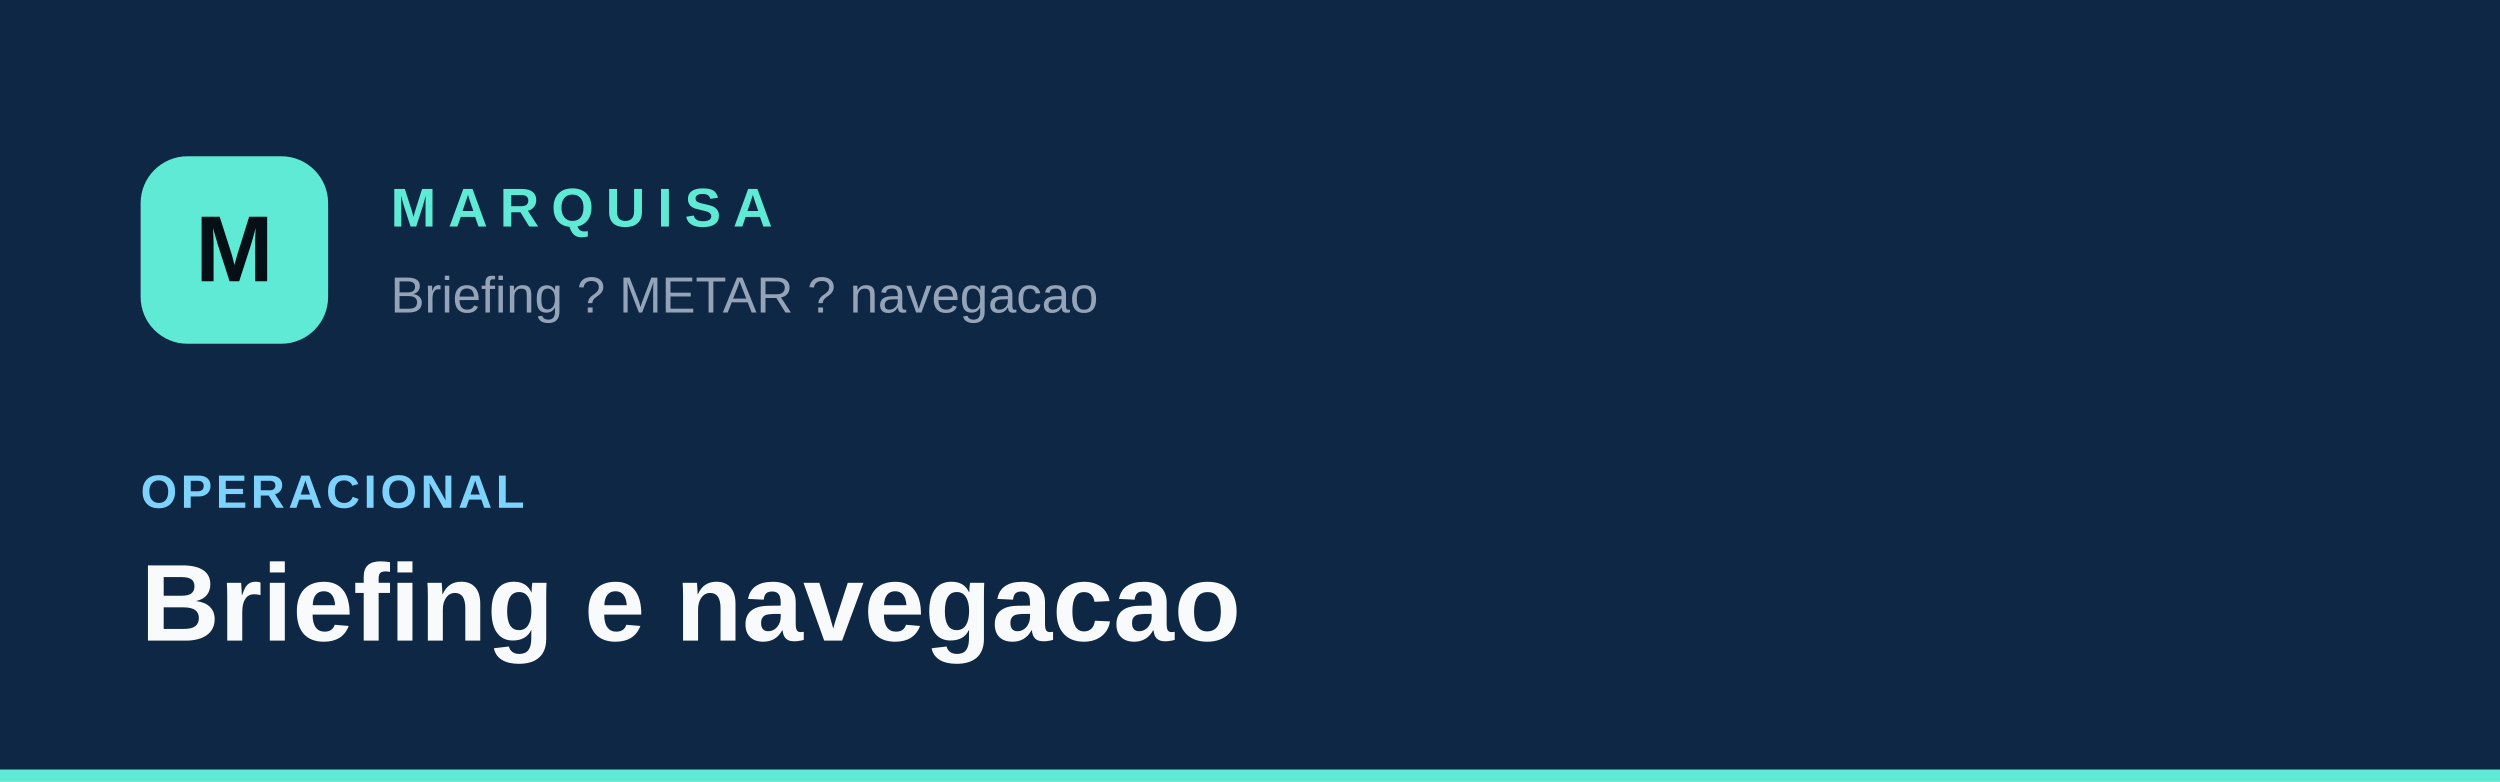
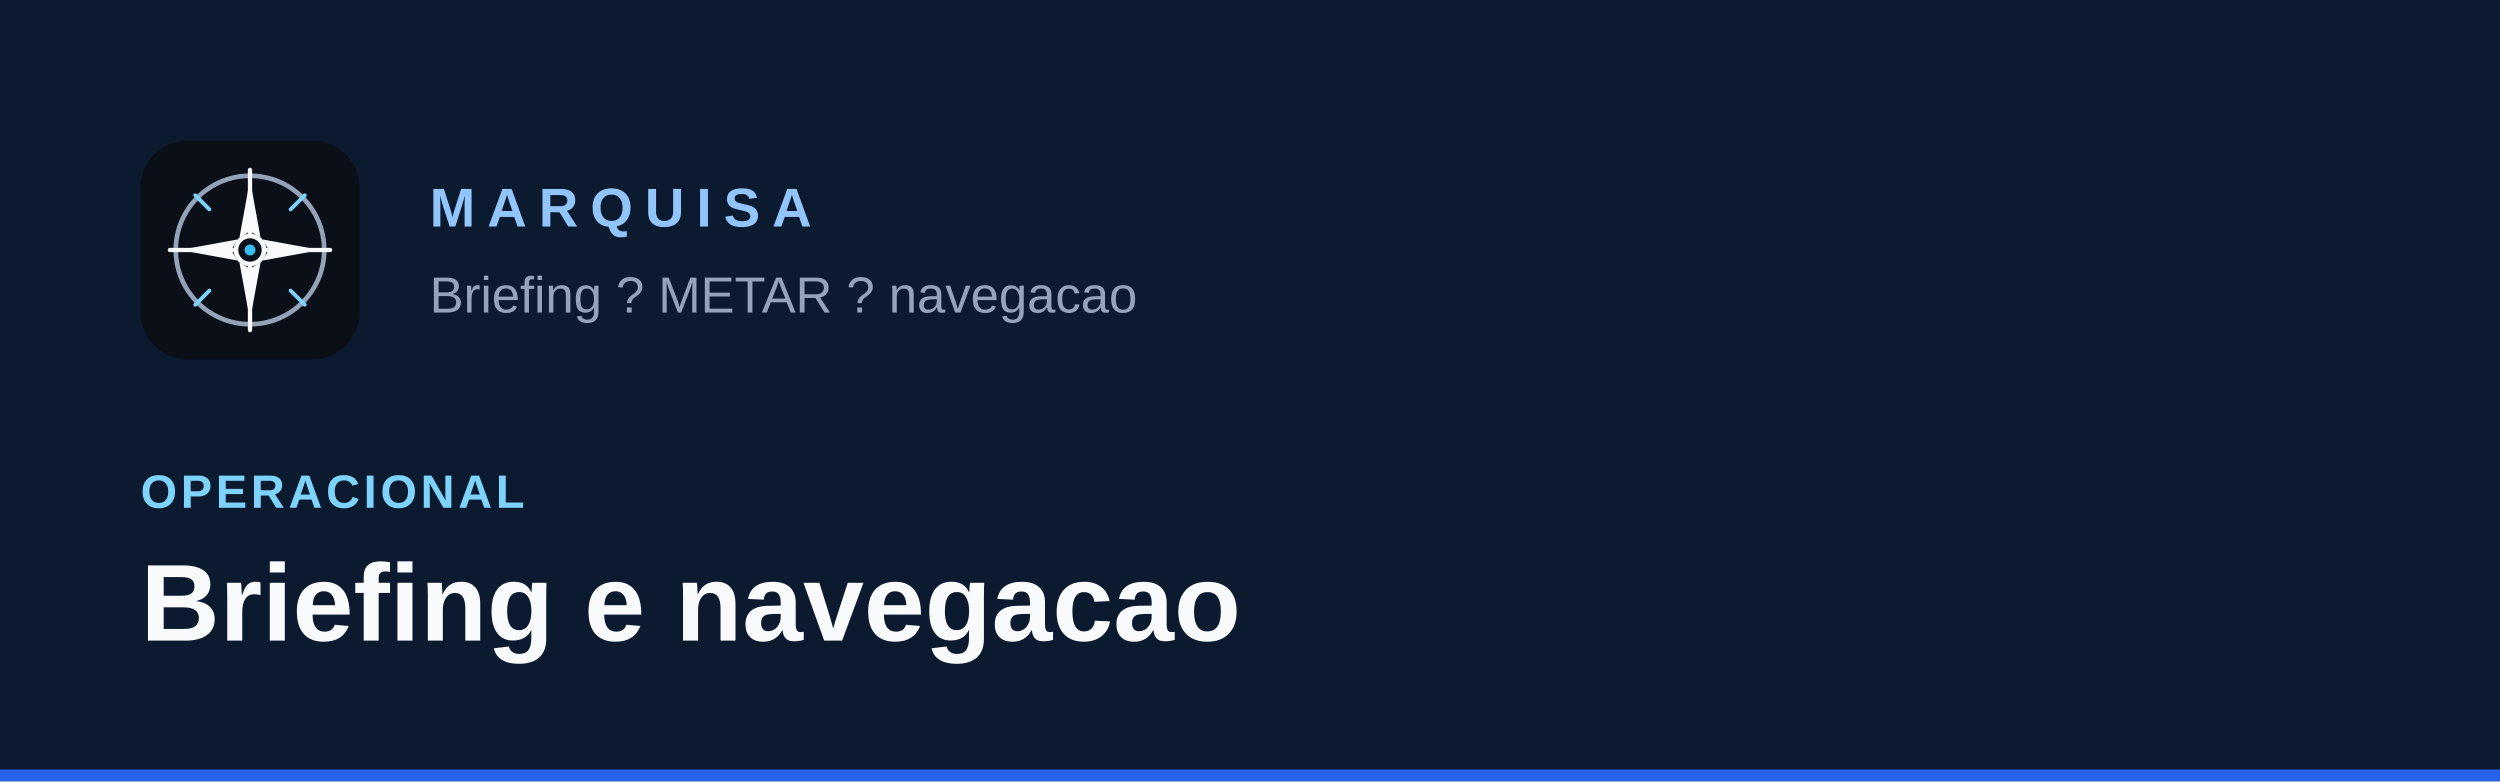
<svg xmlns="http://www.w3.org/2000/svg" viewBox="0 0 640 200" role="img" aria-label="Marquisa">
-   <rect width="640" height="200" fill="#0d2744" />
-   <rect x="0" y="197" width="640" height="3" fill="#5eead4" />
-   <rect x="36" y="40" width="48" height="48" rx="12" fill="#5eead4" />
-   <text x="60" y="72" text-anchor="middle" fill="#041016" font-family="Arial,Helvetica,sans-serif" font-size="24" font-weight="700">M</text>
-   <text x="100" y="58" fill="#5eead4" font-family="Arial,Helvetica,sans-serif" font-size="14" letter-spacing="0.22em" font-weight="700">MARQUISA</text>
-   <text x="100" y="80" fill="#94a3b8" font-family="Arial,Helvetica,sans-serif" font-size="13">Briefing ? METAR ? navegacao</text>
+   <rect width="640" height="200" fill="#0b1a2e" />
+   <rect x="0" y="197" width="640" height="3" fill="#2563eb" />
+   <g transform="translate(36 36)">
+     <rect width="56" height="56" rx="12" fill="#0a0f18" />
+     <circle cx="28" cy="28" r="19" fill="none" stroke="#94a3b8" stroke-width="1.2" />
+     <path d="M28 7.5V48.5M7.5 28H48.5" stroke="#f8fafc" stroke-width="1.1" stroke-linecap="round" />
+     <path d="M14 14l3.6 3.6M42 14l-3.6 3.6M14 42l3.6-3.6M42 42l-3.6-3.6" stroke="#7dd3fc" stroke-width="1" stroke-linecap="round" />
+     <path fill="#f8fafc" d="M28 10 30.7 24.8 28 23.2 25.3 24.8Z" />
+     <path fill="#f8fafc" d="M46 28 31.2 30.7 32.8 28 31.2 25.3Z" />
+     <path fill="#f8fafc" d="M28 46 25.3 31.2 28 32.8 30.7 31.2Z" />
+     <path fill="#f8fafc" d="M10 28 24.8 25.3 23.2 28 24.8 30.7Z" />
+     <circle cx="28" cy="28" r="3.6" fill="#0a0f18" stroke="#f8fafc" stroke-width="1.2" />
+     <circle cx="28" cy="28" r="1.4" fill="#38bdf8" />
+   </g>
+   <text x="110" y="58" fill="#93c5fd" font-family="Arial,Helvetica,sans-serif" font-size="14" letter-spacing="0.22em" font-weight="700">MARQUISA</text>
+   <text x="110" y="80" fill="#94a3b8" font-family="Arial,Helvetica,sans-serif" font-size="13">Briefing ? METAR ? navegacao</text>
  <text x="36" y="130" fill="#7dd3fc" font-family="Arial,Helvetica,sans-serif" font-size="12" letter-spacing="0.08em" font-weight="700">OPERACIONAL</text>
  <text x="36" y="164" fill="#f8fafc" font-family="Arial,Helvetica,sans-serif" font-size="28" font-weight="700">Briefing e navegacao</text>
</svg>
